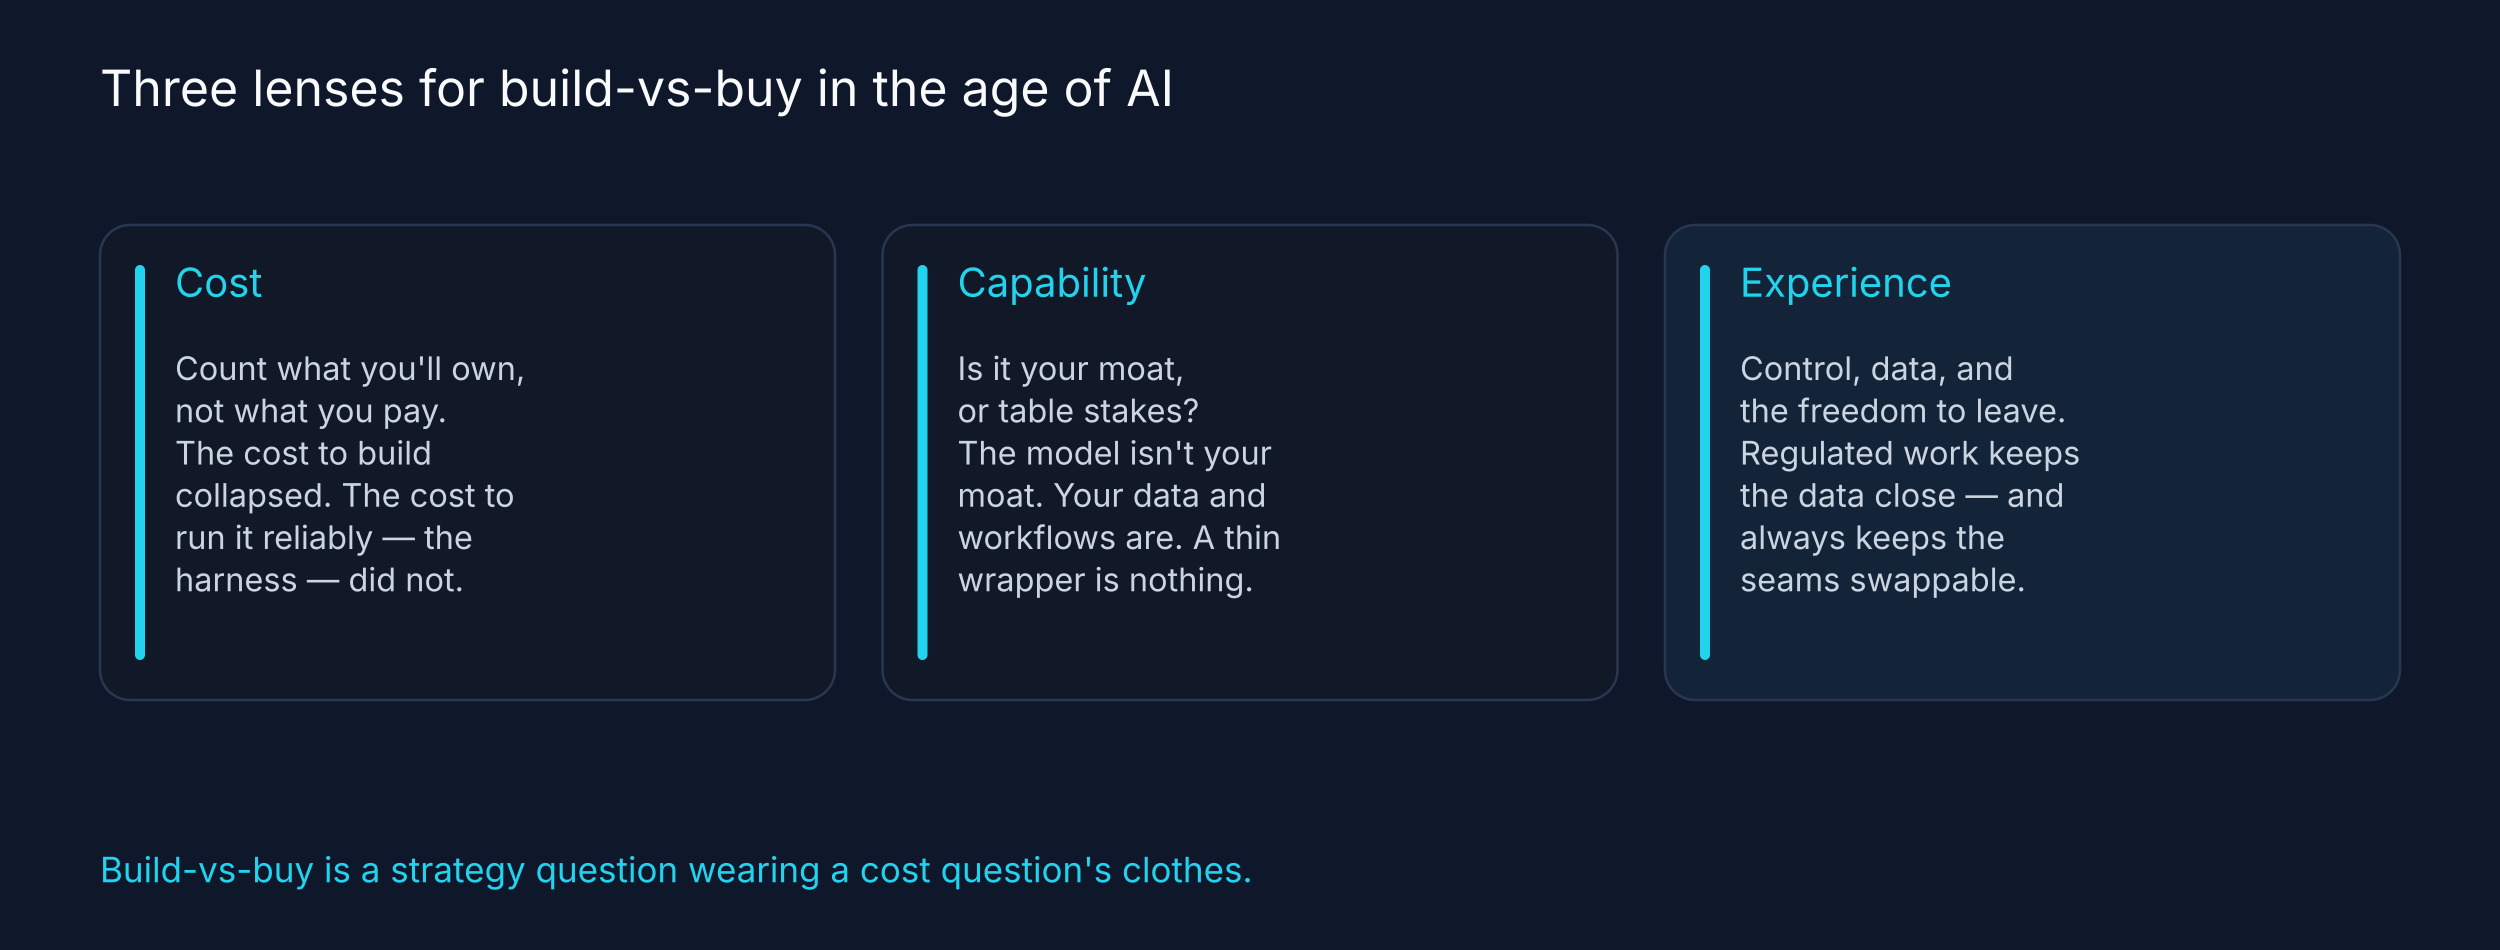
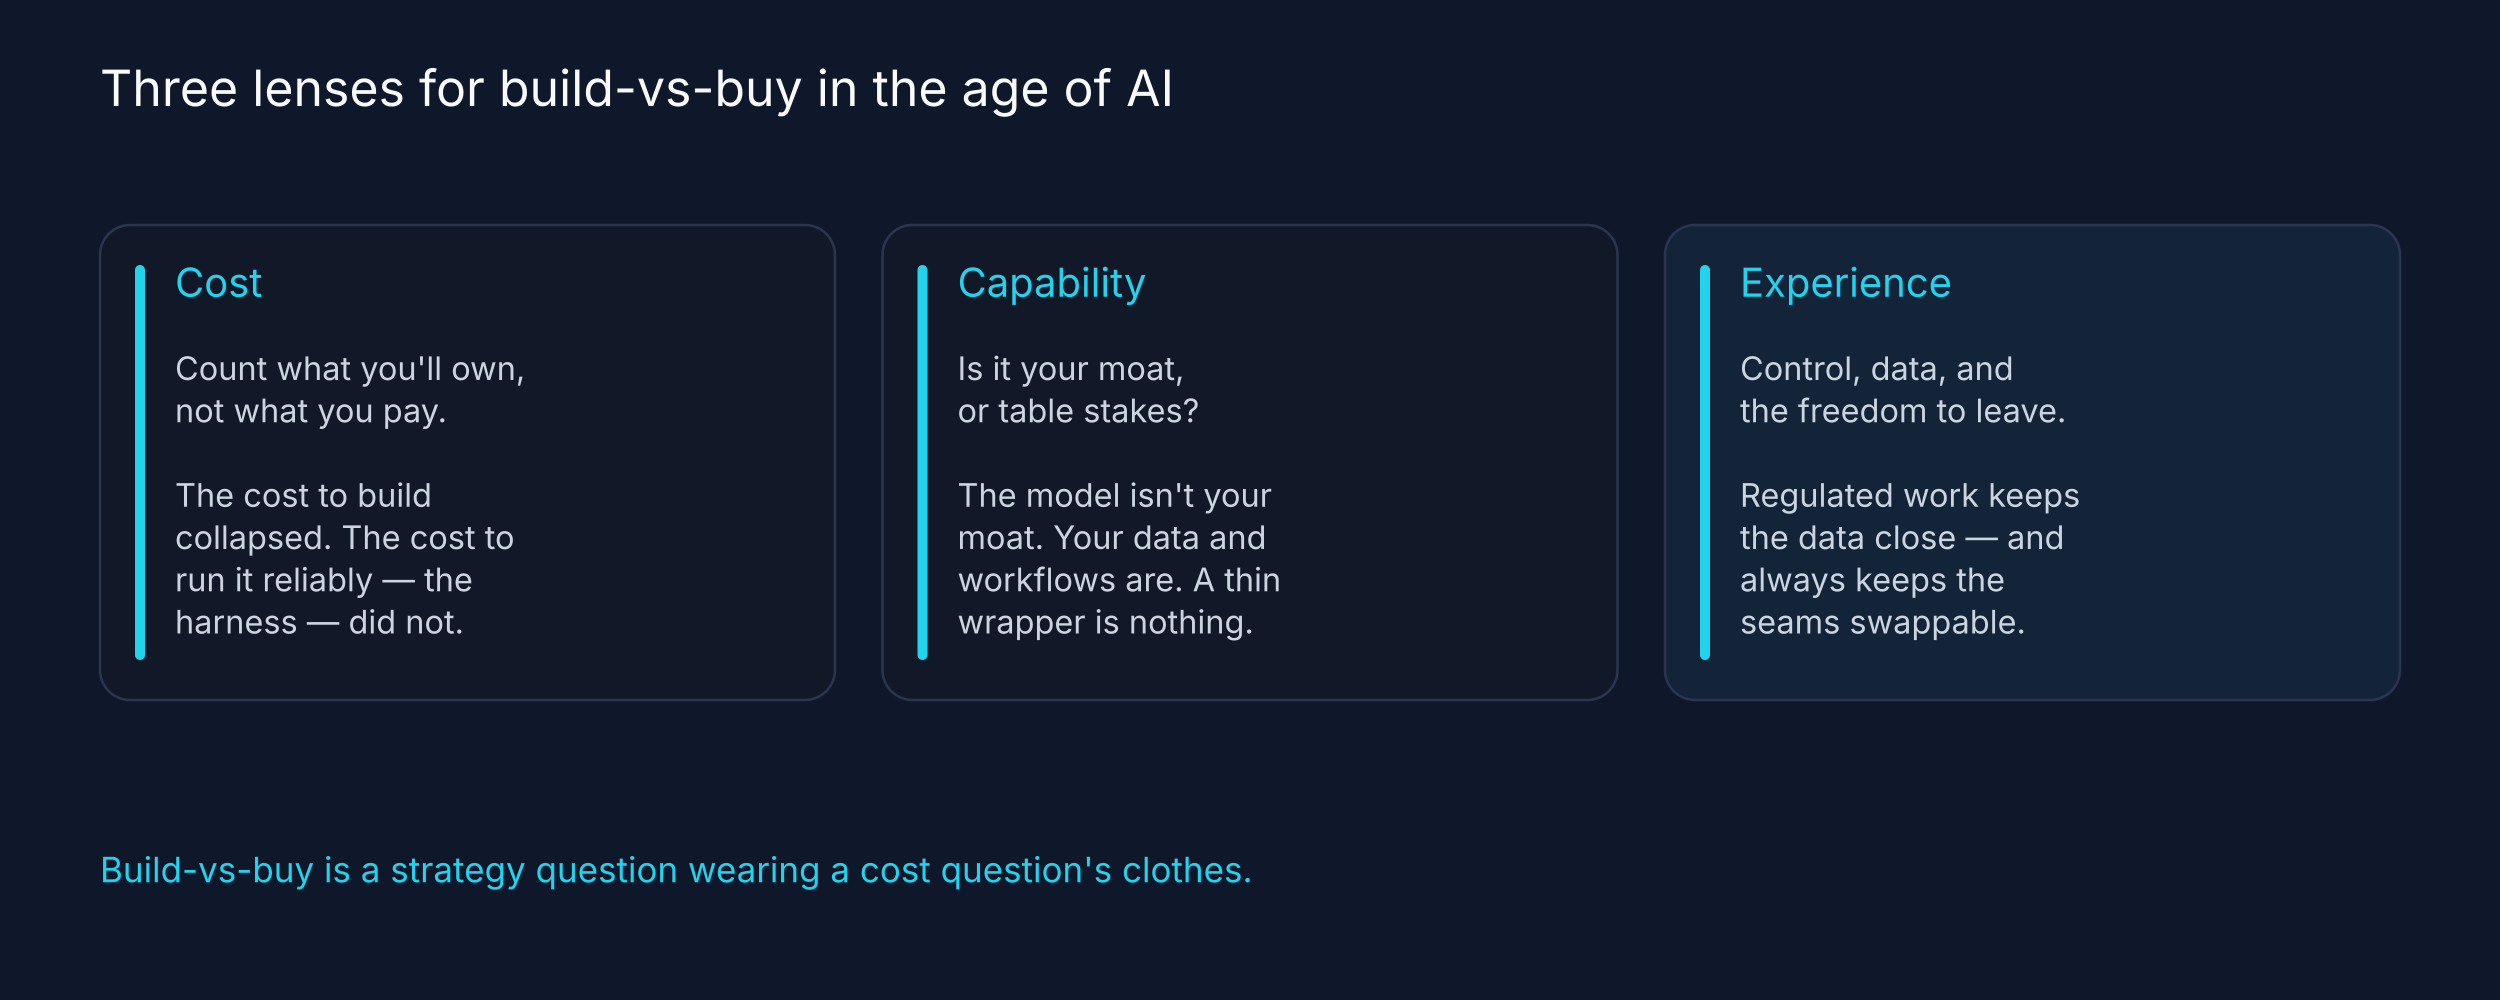
- <svg xmlns="http://www.w3.org/2000/svg" viewBox="0 0 1000 380" font-family="Inter, system-ui, -apple-system, Segoe UI, sans-serif">
-   <rect width="1000" height="380" fill="#0f172a" />
+ <svg xmlns="http://www.w3.org/2000/svg" viewBox="0 0 1000 400" font-family="Inter, system-ui, -apple-system, Segoe UI, sans-serif">
+   <rect width="1000" height="400" fill="#0f172a" />
  <text x="40" y="42.4" font-size="20" fill="#f9fafb" text-anchor="start">
    <tspan x="40" dy="0">Three lenses for build-vs-buy in the age of AI</tspan>
  </text>
  <rect x="40.0" y="90" width="294.0" height="190" rx="12" fill="#111827" stroke="#2a3650" stroke-width="1" />
  <rect x="54.0" y="106" width="4" height="158" rx="2" fill="#22d3ee" />
  <text x="70.0" y="118.7" font-size="16" fill="#22d3ee" text-anchor="start">
    <tspan x="70.0" dy="0">Cost</tspan>
  </text>
  <text x="70.0" y="152.0" font-size="13" fill="#cbd5e1" text-anchor="start">
    <tspan x="70.0" dy="0">Count what you'll own,</tspan>
    <tspan x="70.0" dy="16.9">not what you pay.</tspan>
-     <tspan x="70.0" dy="16.9" />
+     <tspan x="70.0" dy="16.9"> </tspan>
    <tspan x="70.0" dy="16.9">The cost to build</tspan>
    <tspan x="70.0" dy="16.9">collapsed. The cost to</tspan>
    <tspan x="70.0" dy="16.9">run it reliably — the</tspan>
    <tspan x="70.0" dy="16.9">harness — did not.</tspan>
  </text>
  <rect x="353.0" y="90" width="294.0" height="190" rx="12" fill="#111827" stroke="#2a3650" stroke-width="1" />
  <rect x="367.0" y="106" width="4" height="158" rx="2" fill="#22d3ee" />
  <text x="383.0" y="118.7" font-size="16" fill="#22d3ee" text-anchor="start">
    <tspan x="383.0" dy="0">Capability</tspan>
  </text>
  <text x="383.0" y="152.0" font-size="13" fill="#cbd5e1" text-anchor="start">
    <tspan x="383.0" dy="0">Is it your moat,</tspan>
    <tspan x="383.0" dy="16.9">or table stakes?</tspan>
-     <tspan x="383.0" dy="16.9" />
+     <tspan x="383.0" dy="16.9"> </tspan>
    <tspan x="383.0" dy="16.9">The model isn't your</tspan>
    <tspan x="383.0" dy="16.9">moat. Your data and</tspan>
    <tspan x="383.0" dy="16.9">workflows are. A thin</tspan>
    <tspan x="383.0" dy="16.9">wrapper is nothing.</tspan>
  </text>
  <rect x="666.0" y="90" width="294.0" height="190" rx="12" fill="#132338" stroke="#2a3650" stroke-width="1" />
  <rect x="680.0" y="106" width="4" height="158" rx="2" fill="#22d3ee" />
  <text x="696.0" y="118.7" font-size="16" fill="#22d3ee" text-anchor="start">
    <tspan x="696.0" dy="0">Experience</tspan>
  </text>
  <text x="696.0" y="152.0" font-size="13" fill="#cbd5e1" text-anchor="start">
    <tspan x="696.0" dy="0">Control, data, and</tspan>
    <tspan x="696.0" dy="16.9">the freedom to leave.</tspan>
-     <tspan x="696.0" dy="16.9" />
+     <tspan x="696.0" dy="16.9"> </tspan>
    <tspan x="696.0" dy="16.9">Regulated work keeps</tspan>
    <tspan x="696.0" dy="16.9">the data close — and</tspan>
    <tspan x="696.0" dy="16.9">always keeps the</tspan>
    <tspan x="696.0" dy="16.9">seams swappable.</tspan>
  </text>
  <text x="40" y="352.9" font-size="14" fill="#22d3ee" text-anchor="start">
    <tspan x="40" dy="0">Build-vs-buy is a strategy question wearing a cost question's clothes.</tspan>
-   </text>eyJ2ZXJzaW9uIjoiMSIsImVuY29kaW5nIjoiYnN0cmluZyIsImNvbXByZXNzZWQiOnRydWUsImVuY29kZWQiOiJ4nOVZzW7jNlx1MDAxMH5cdTAwMTVCe8jF61x1MDAxNfXnn0uR3W7RXFx6aFx1MDAwMlx1MDAxNEXdXHUwMDAzLY1kwjSpklRcdTAwMWM3XGLQh+hcdTAwMTP2STqU/KOtbVx1MDAxZIJonW5u1pCcXHUwMDE5znyabzR+9OymXHUwMDA0b+rBQ8pcdTAwMDTPNFt7XHUwMDAz71x1MDAxZbThSnrTYOBcdTAwMTlV6dTtWFhbmumHXHUwMDBmh53DVK1wN1xiWIG0xpv+9ujxzClcdTAwMTNcdTAwMTTlW81cdTAwMTZcdTAwMWUsPj1408hcdTAwMWZ4XHUwMDFiVFx1MDAxYVxyvDXP7MKbxjRcdTAwMWV4XHUwMDBi4MXCojxcdTAwMTl4TFx1MDAxNlx1MDAwMlx1MDAwZuFGY7VawicllEYl7/JJzvI56pmzdFloVclst2Y1k6ZkXHUwMDFhfcD1nFx1MDAwYnFrN05cdTAwMGL6jo56O12/NDbp7vm/u1BpsZBgTG1flSzlXHUwMDE23aU+PjmL5U3m7vg72tBsXHUwMDA1N3hTWVx0UVx1MDAxZpRZc7BcdTAwMTFcdTAwMTiArDa0XHUwMDBm5OH3T0q6cKKAm+8xdNZtzZkwgHdzij5cdTAwMWbCiaaqMmN2q01wudyZXHUwMDEwKl22TtZBnnp3XHUwMDBiXHJAXHUwMDA0SFx1MDAwM4bkSpN5xUX2/t68n1dcdTAwMWLCJbFcdTAwMGIgrFx1MDAwMKJycn2Dd1aaXHUwMDE3XFwycffM87mS9pb/iVx1MDAxN1xu/ObpXHUwMDA3tuJiU0PHOXUteIH391x1MDAwNOS2QZbliJ+d2KpcdTAwMTKlKZ5jXFyCPsRcdTAwMTTvXG4/boFBh+HTYFx1MDAwZq3gXHUwMDAwLVxyqW1cdTAwMTCzxdewQdjE3yMsmEROuMNcdTAwMTh1S2dBXHUwMDE2sDCJ/ZMge0cpXHUwMDFkXHUwMDA3o4tcdTAwMDPscXt3jMhcdTAwMTZmQVx1MDAxN8yCl4RZK1x04dkkxNE2XHTUT/ZZiFpcdTAwMTmIx11cdTAwMTlcYrJcdTAwMTDgdFx1MDAwNvZrry1cdTAwMDNhV1x1MDAwNsKeMlx1MDAxMJ2qsKNd6Fx1MDAwZiU2TFpcdTAwMTWWPi/0r7XCRl2Bj3qpsJ+Uscd1cys9VEOafKVqXHUwMDE4d8EgOtRBmrSrIO16XHUwMDA303lcdTAwMTZcdTAwMDP9X1x1MDAwMSHuXHUwMDAyQtxcdTAwMTNcdTAwMTAqacl6wSzZqOpKXGKi1nIwk1JcdTAwMWSkpGSb4UzO5Fx1MDAxZNJmilx1MDAxOCFWNZQ6k6lcdTAwMTKClVx1MDAwNrIhaa3OpK4k4ZZoXHUwMDEwnM3Fhvzz19+OdWdywbS7eC3IeEbQ0PBcdTAwMTRcdTAwMTJfh1utVyH8Sq9CcpaTwjh8i51B0vVWJD3x0uh8XHUwMDE2ktGba1xyRl0pXHUwMDE49ZSC8SlOXGLH4VFvMPG/3d5g3Fx1MDAxNflxP5TASjbnwvl9XFyX22tcdTAwMTfoXHUwMDEzJp2YaDdcbnH4XHI3XG6TLlRMekHFjXHEibSryUoxi1xcjN/VXHUwMDE2SVx1MDAxNIixbFx05rtcdTAwMWRcdTAwMTWvVFx1MDAwNoJwI6+a/TPpXHUwMDBlXGbJr+4smmSESaTotdLLXFyotSFcdTAwMTjfIblGXHUwMDFl5qhhrVlZgsbzjoNRVJxoXHUwMDBmLuvMXHUwMDA1mlx1MDAwMuqf5aMkSfrsXG7CIFxmx1x1MDAxN1x1MDAwN/8xJVG/cy7l90RKlJ5PxNh/c41cdTAwMDHtnlx1MDAwZb7oeLCdheBcdTAwMTRcdTAwMGYkk+RN9Vx1MDAwNrRzZkZfdGi254HPXHUwMDBmWFx1MDAxMDk4XHUwMDEzR2X5i7VcdTAwMGJ0XHUwMDA3NOyExZtpXHUwMDBmaOcoj77oLK81SZB4OTGoWXXQ0Kqbs+dcdTAwMWF9Uiv3cS6A3UP9yf4zXHUwMDE0lXDKiWNeslx1MDAwNChNs73m5FQoXHUwMDAz9bd4rYaJNduYZlfzuW6ArVxmMWukZ8f6JydcYpd151x1MDAxMk3CyWHq9u+qsIX+OJq00P9MUnq14O9cdTAwMWOn0n7mqVx1MDAxZr/4g1x0u0jsQzWeLzbkj1xujEVcdTAwMDfIXHUwMDFhmMZcdTAwMGVcdTAwMTLX6nHUTn5lXHUwMDFjvlx1MDAxMEbmXHUwMDA0il9Mb1x1MDAwYo5Rr3DE0OFbcGvRSdcwXHUwMDE0mmeN3Wb7PYf1x+NcdTAwMDbHz+koYN5TXHIkcK3G09O/nufkXHUwMDAxIn0=</svg>
+   </text>eyJ2ZXJzaW9uIjoiMSIsImVuY29kaW5nIjoiYnN0cmluZyIsImNvbXByZXNzZWQiOnRydWUsImVuY29kZWQiOiJ4nOVZzW7jNlx1MDAxMH5cdTAwMTVCe8jF61x1MDAxNfXnn0uR3W7RXFx6aFx1MDAwMlx1MDAxNEXdXHUwMDAzLY1kwjSpklRcdTAwMWN3XHUwMDExoFx1MDAwZtEn7JN0KPlHqW1cdTAwMWSCaJ1ubtaQnFx1MDAxOc58mm80/uLZTVx03tSDh5RcdJ5ptvZcdTAwMDbePWjDlfSmwcAzqtKp27GwtjTTXHUwMDBmXHUwMDFmXHUwMDBlO4epWuFuXHUwMDEwsFx1MDAwMmmNN/3ti8czp0xQlG81W3iw+PTgTSN/4G1QaTTw1jyzXHUwMDBib1x1MDAxYdN44C2AXHUwMDE3XHUwMDBii/Jk4DFZXGI8hFx1MDAxYo3Valx0n5RQXHUwMDFhlbzLJznL56hnztJloVUls92a1Uyakmn0XHUwMDAx13MuxK3dOC3oOzrq7XT90tiku+f/7kKlxUKCMbV9VbKUW3SX+vjkLJY3mbvj72hDs1x1MDAxNdzgTWUlRH1QZs3BRmBcdTAwMDCy2tA+kIffPynpwolcdTAwMDJuvsfQWbc1Z8JcdTAwMDDezSn6fFxiJ5qqyozZrTbB5XJnQqh02TpZXHUwMDA3eerdLTRcdTAwMDBcdTAwMTEgXHJcdTAwMTiSK03mXHUwMDE1XHUwMDE32ft7835ebVxil8QugLBcdTAwMDKIysn1XHLeWWlecMnE3TPP50raW/4nXijwm6dcdTAwMWbYiotNXHJcdTAwMWTn1LXgXHUwMDA13t9cdTAwMTOQ21x1MDAwNlmWI352YqtKlKZ4jnFcdPpcdTAwMTBTvCv8uFx1MDAwNVx1MDAwNlx1MDAxZIaPgz20glx1MDAwM7Q0pLZBzFx1MDAxNl/DXHUwMDA2YVx1MDAxM3+PsGBcdTAwMTI54Vx1MDAwZWPULZ1cdTAwMDVZwMIk9k+C7Fx1MDAxZKV0XHUwMDFjjC5cdTAwMGWwL9u7Y0S2MFx1MDAwYrpgXHUwMDE2vCTMWklcYs8mIY62SaB+ss9C1MpAPO7KQJCFXHUwMDAwpzOwX3ttXHUwMDE5XGK7Mlx1MDAxMPaUgehUhVx1MDAxZO1CfyixYdKqsPR5oX+tXHUwMDE1NupcbnzUS4X9pIw9rptb6aFcdTAwMWHS5CtVw7hcdTAwMGJcdTAwMDZNQdxcdTAwMDKBJu06SLvewnSexUD/V1CIu6BcdTAwMTD3XHUwMDA0hUpasl4wSzaqulx1MDAxMoKotVx1MDAxY8ykVFx1MDAwNykp2WY4kzN5h8SZXCJKiFVccqnOZKqEYKWBbEhaqzOpK0m4JVx1MDAxYVx1MDAwNGdzsSH//PW3492ZXFww7S5eXHUwMDBiMp5cdTAwMTE0NDyFxdfhVutlXGK/0suQnGWlMFx1MDAwZd9ib5B0vVx1MDAxNUlPzDQ6n4Vk9Oaag1FXXG5GPaVgfIpcdTAwMTXCcXjUXHUwMDFkTPxvtztcdTAwMTh3RX7cXHUwMDBmJbCSzblwflx1MDAxZtfl9tpcdTAwMDU6hUknJp62XG5x+Fxyt1xuky5cXEx6wcWNcdSJxKvJSjGLbIzf1lx1MDAxNmlcdTAwMTSIsWxcdOa7XHUwMDFkXHUwMDE5r1RcdTAwMDaCcCOvmv0z6Vx1MDAwZVxmya/uLJpkhEkk6bXSy1xcqLUhXHUwMDE43yG5RibmqGGtWVmCxvOOhVFUnGhcdTAwMTAu68xcdTAwMDXaXHUwMDAy6p9lpCRJ+uxcdTAwMGLCIFxmx1x1MDAxN1x1MDAwN/8xKVG/czbl90RLlJ5PxNh/c61cdTAwMDHtnlx1MDAxML7oiLCdheBcdTAwMTRcdTAwMTMkk+RNdVx1MDAwN7RzbkZfdHC254HPXHUwMDBmWFx1MDAxMDk4XHUwMDEzR2X5ydpcdTAwMDX6XHUwMDAzXHUwMDFhdsLiXHI1XGK0c6BHX3Si15omSLycXHUwMDE41Lw6aIjVTdtzjT6plftAXHUwMDE3wO6h/mz/XHUwMDE5iko45cRxL1lcdTAwMDKUptles3IqlIH6e7xWw8SabUyzq/lkN8BWhpg1XHUwMDEytOP9k1OEy7pziTbh5Eh1+6dVXHUwMDE4XHUwMDFk0Fx1MDAxZkeTXHUwMDE2+p9JS69cdTAwMTb8nUNV2s9U9eOTv5mwj8ROVOP5YkP+qMBYdICsgWnsIXGtXHUwMDFlSe3kV8bhXHUwMDBiYWROoPjF9LbgXHUwMDE49VxuR1xmXHUwMDFkvlx1MDAwNbdcdTAwMTaddC1DoXnW2G2233NYfzxucfycjlx1MDAwMuY91kBcdTAwMDLXbDw+/lx1MDAwYm3A5Vx1MDAxYiJ9</svg>
